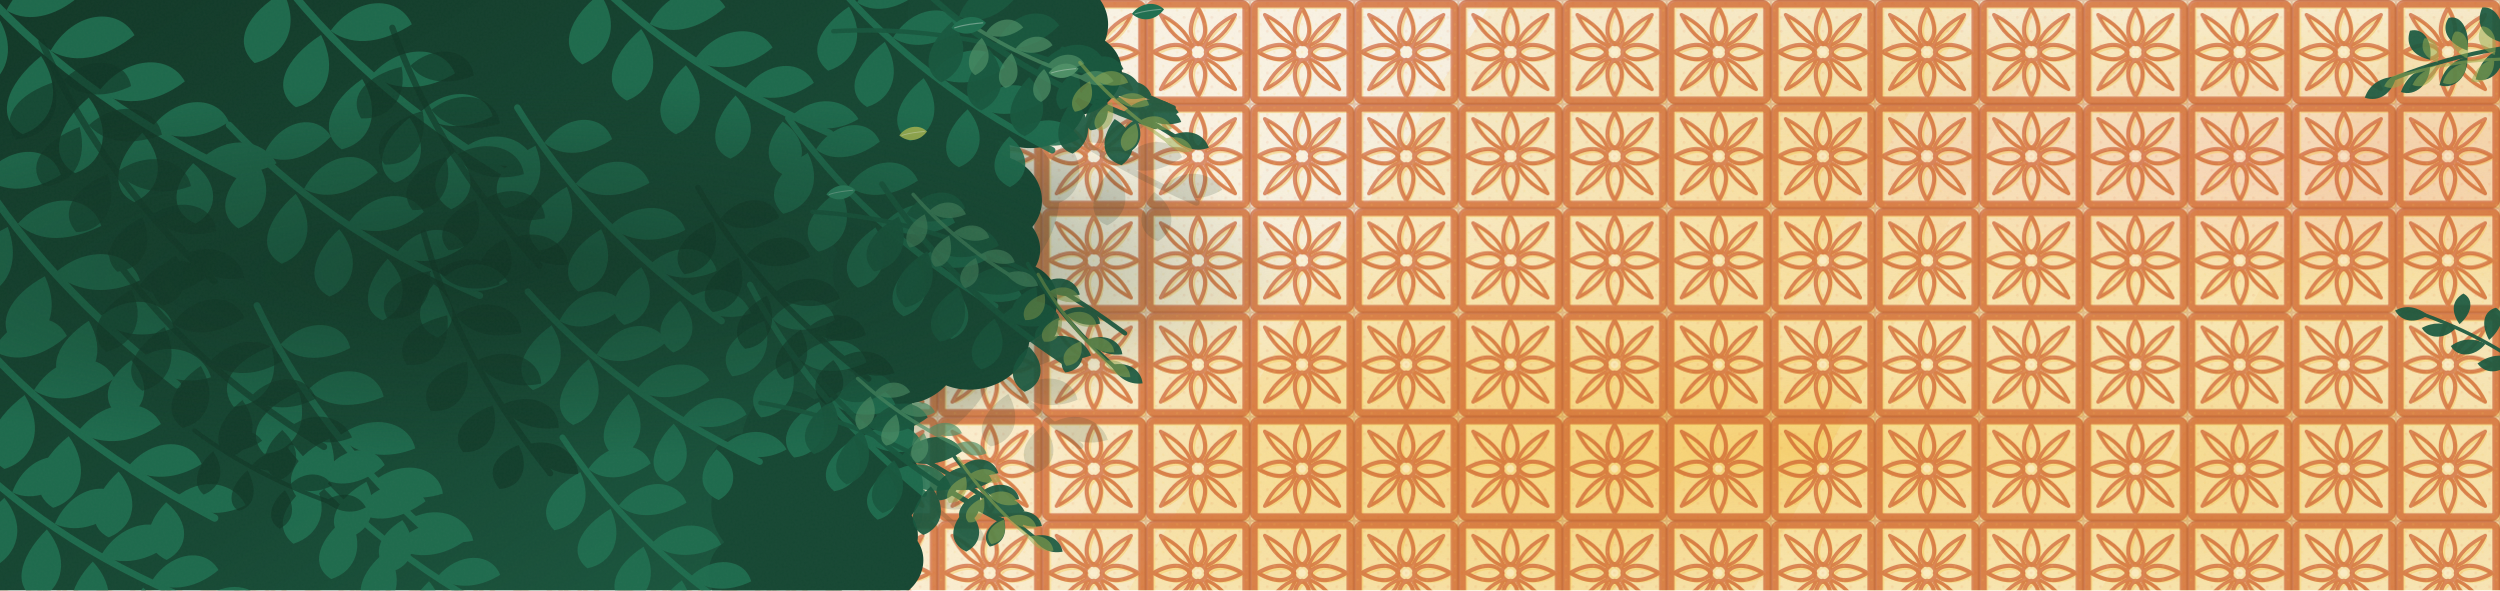
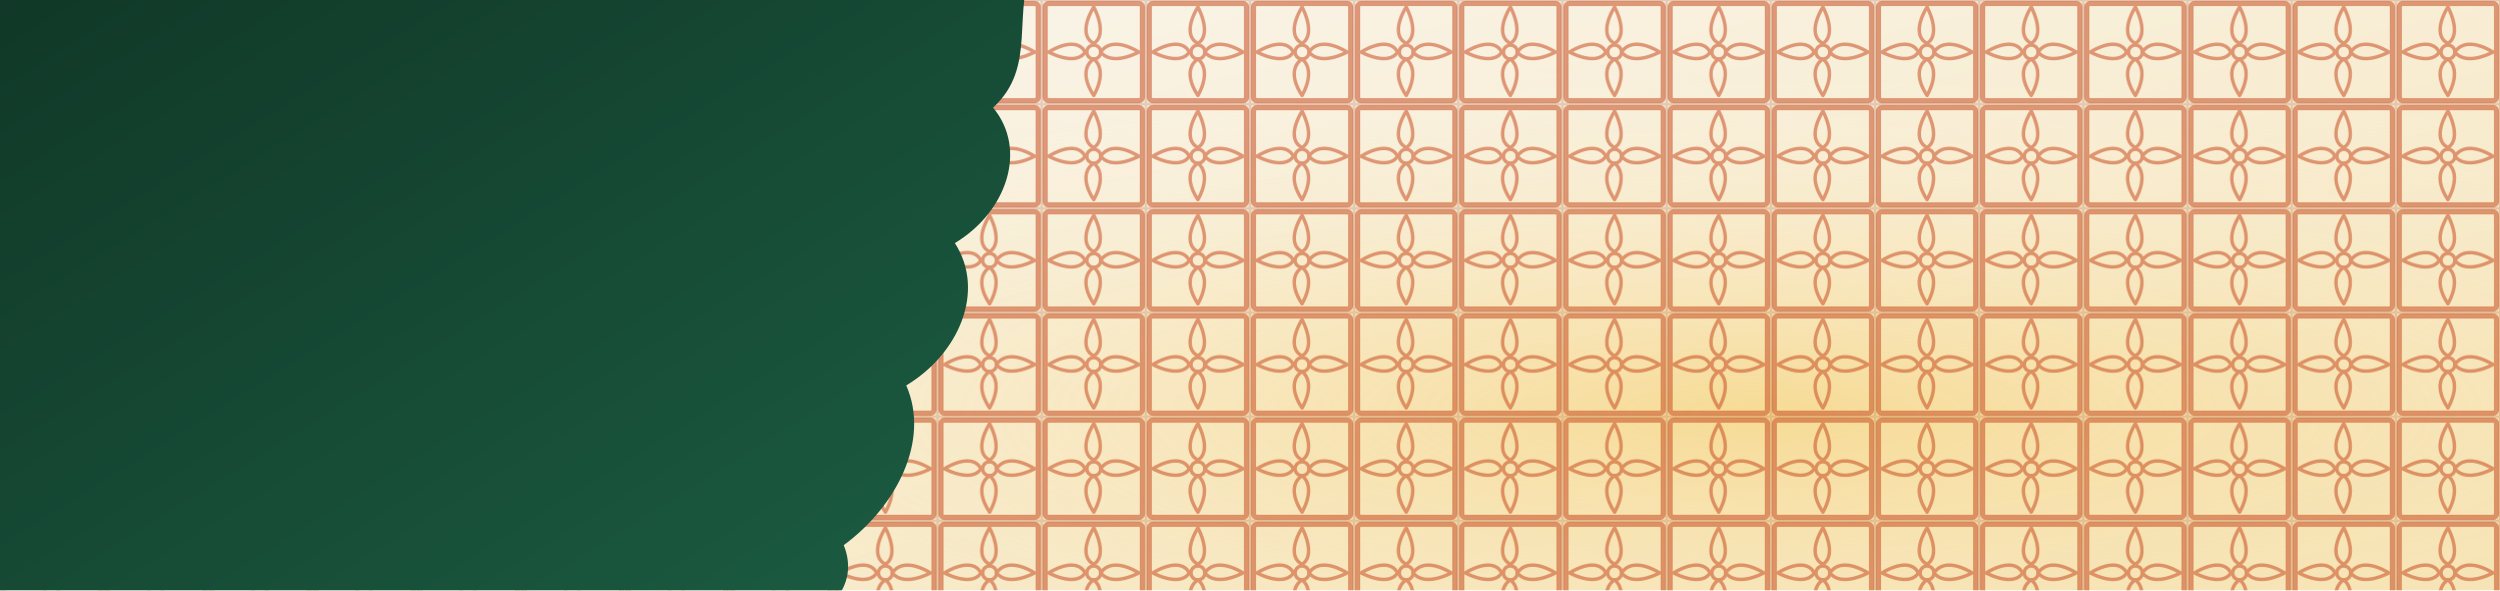
<svg xmlns="http://www.w3.org/2000/svg" viewBox="0 0 1440 340" preserveAspectRatio="xMinYMid slice" fill="none" aria-hidden="true" focusable="false" class="block h-full w-full">
  <defs>
    <linearGradient id="fc-paper-base" x1="0%" y1="0%" x2="100%" y2="100%">
      <stop offset="0%" stop-color="#FAF8F4" />
-       <stop offset="45%" stop-color="#F7F0DF" />
      <stop offset="100%" stop-color="#F6E3B4" />
    </linearGradient>
-     <radialGradient id="fc-golden-glow-main" cx="72%" cy="76%" r="58%">
-       <stop offset="0%" stop-color="#F7C957" stop-opacity="0.78" />
-       <stop offset="38%" stop-color="#F9D87C" stop-opacity="0.48" />
-       <stop offset="72%" stop-color="#FFF2CC" stop-opacity="0.22" />
-       <stop offset="100%" stop-color="#FAF8F4" stop-opacity="0" />
-     </radialGradient>
-     <radialGradient id="fc-golden-glow-warm" cx="90%" cy="28%" r="44%">
-       <stop offset="0%" stop-color="#F06A36" stop-opacity="0.24" />
-       <stop offset="45%" stop-color="#F7C957" stop-opacity="0.30" />
+     <radialGradient id="fc-golden-glow" cx="70%" cy="70%" r="60%">
+       <stop offset="0%" stop-color="#F7C957" stop-opacity="0.45" />
      <stop offset="100%" stop-color="#FAF8F4" stop-opacity="0" />
    </radialGradient>
    <linearGradient id="fc-canopy-depth" x1="0%" y1="0%" x2="100%" y2="100%">
      <stop offset="0%" stop-color="#103626" />
-       <stop offset="55%" stop-color="#154733" />
      <stop offset="100%" stop-color="#1C5E44" />
    </linearGradient>
-     <radialGradient id="fc-canopy-text-bed" cx="20%" cy="46%" r="32%">
-       <stop offset="0%" stop-color="#0E3021" stop-opacity="0.58" />
-       <stop offset="65%" stop-color="#133D2B" stop-opacity="0.30" />
-       <stop offset="100%" stop-color="#133D2B" stop-opacity="0" />
-     </radialGradient>
-     <pattern id="fc-riso-halftone" width="8" height="8" patternUnits="userSpaceOnUse">
-       <circle cx="2" cy="2" r="0.85" fill="#D95724" opacity="0.085" />
-       <circle cx="6" cy="6" r="0.7" fill="#F7C957" opacity="0.14" />
+     <pattern id="fc-cobogo-tile" width="60" height="60" patternUnits="userSpaceOnUse">
+       <g stroke="#C84E22" stroke-linecap="round" stroke-linejoin="round" opacity="0.55">
+         <rect x="2" y="2" width="56" height="56" rx="2" stroke-width="3" />
+         <path d="M30 4C24 14 24 22 30 25C35 22 35 14 30 4Z" stroke-width="2" />
+         <path d="M30 55C24 46 24 38 30 34C35 38 35 46 30 55Z" stroke-width="2" />
+         <path d="M4 30C14 24 22 24 25 30C22 35 14 35 4 30Z" stroke-width="2" />
+         <path d="M56 30C46 24 38 24 34 30C38 35 46 35 56 30Z" stroke-width="2" />
+         <circle cx="30" cy="30" r="4" stroke-width="2" />
+       </g>
+       <rect x="0.4" y="0.4" width="59.2" height="59.2" stroke="#9B3915" stroke-width="0.8" opacity="0.2" />
    </pattern>
-     <pattern id="fc-cobogo-tile" width="60" height="60" patternUnits="userSpaceOnUse">
-       <g transform="translate(1.1 0.9)" stroke="#F7C957" stroke-linecap="round" stroke-linejoin="round" opacity="0.44">
-         <rect x="2.2" y="2.2" width="55.6" height="55.6" rx="2.5" stroke-width="4.2" />
-         <path d="M30 5C25 14 25 22 30 25C35 22 35 14 30 5Z" stroke-width="2.1" />
-         <path d="M30 55C25 46 25 38 30 35C35 38 35 46 30 55Z" stroke-width="2.1" />
-         <path d="M5 30C14 25 22 25 25 30C22 35 14 35 5 30Z" stroke-width="2.1" />
-         <path d="M55 30C46 25 38 25 35 30C38 35 46 35 55 30Z" stroke-width="2.1" />
-         <path d="M9.5 9.5C18 13.5 23.5 19 26.2 26.2C19 23.5 13.5 18 9.5 9.5Z" stroke-width="1.9" />
-         <path d="M50.5 9.5C42 13.5 36.5 19 33.8 26.2C41 23.5 46.5 18 50.5 9.5Z" stroke-width="1.9" />
-         <path d="M9.5 50.5C18 46.5 23.5 41 26.2 33.8C19 36.5 13.5 42 9.5 50.5Z" stroke-width="1.9" />
-         <path d="M50.5 50.5C42 46.5 36.5 41 33.8 33.8C41 36.5 46.5 42 50.5 50.5Z" stroke-width="1.9" />
-       </g>
-       <g stroke="#C84E22" stroke-linecap="round" stroke-linejoin="round" opacity="0.62">
-         <rect x="2.2" y="2.2" width="55.6" height="55.6" rx="2.5" stroke-width="4.4" />
-         <path d="M30 4.5C24.5 14 24.5 22 30 25.5C35.5 22 35.5 14 30 4.5Z" stroke-width="2.4" />
-         <path d="M30 55.5C24.5 46 24.5 38 30 34.5C35.5 38 35.5 46 30 55.5Z" stroke-width="2.4" />
-         <path d="M4.5 30C14 24.5 22 24.5 25.5 30C22 35.5 14 35.5 4.5 30Z" stroke-width="2.4" />
-         <path d="M55.5 30C46 24.5 38 24.5 34.5 30C38 35.5 46 35.5 55.5 30Z" stroke-width="2.4" />
-         <path d="M8.5 8.5C17.8 13 23.5 18.8 26.5 26.5C18.8 23.5 13 17.8 8.5 8.5Z" stroke-width="2.1" />
-         <path d="M51.5 8.5C42.2 13 36.5 18.8 33.5 26.5C41.2 23.5 47 17.8 51.5 8.5Z" stroke-width="2.1" />
-         <path d="M8.5 51.5C17.8 47 23.5 41.2 26.5 33.5C18.8 36.5 13 42.2 8.5 51.5Z" stroke-width="2.1" />
-         <path d="M51.5 51.5C42.2 47 36.5 41.2 33.5 33.5C41.2 36.5 47 42.2 51.5 51.5Z" stroke-width="2.1" />
-         <circle cx="30" cy="30" r="5" stroke-width="2.6" />
-       </g>
-       <rect x="0.4" y="0.4" width="59.2" height="59.2" stroke="#9B3915" stroke-width="0.8" opacity="0.24" />
-       <circle cx="30" cy="30" r="2.2" fill="#FFF6DC" opacity="0.48" />
-     </pattern>
-     <g id="fc-leaf-sprig">
-       <path d="M0 0C22 14 48 25 84 31" stroke="currentColor" stroke-width="2" stroke-linecap="round" fill="none" />
-       <path d="M12 6C14 -5 24 -10 30 -4C26 3 19 8 12 6Z" fill="currentColor" />
-       <path d="M26 13C29 1 40 -3 46 3C41 10 34 15 26 13Z" fill="currentColor" />
-       <path d="M41 20C45 9 56 5 62 11C57 18 49 22 41 20Z" fill="currentColor" />
-       <path d="M57 25C61 15 71 12 76 18C71 24 64 27 57 25Z" fill="currentColor" />
-       <path d="M72 29C77 21 86 20 91 25C86 30 79 32 72 29Z" fill="currentColor" />
-       <path d="M10 8C3 17 2 26 10 29C17 24 18 15 10 8Z" fill="currentColor" />
-       <path d="M24 15C17 25 17 34 25 36C32 31 32 22 24 15Z" fill="currentColor" />
-       <path d="M39 22C33 31 33 40 41 42C48 37 47 28 39 22Z" fill="currentColor" />
-       <path d="M55 27C50 36 51 44 58 45C64 40 63 32 55 27Z" fill="currentColor" />
-       <path d="M70 31C66 39 68 45 75 46C80 41 78 34 70 31Z" fill="currentColor" />
-     </g>
-     <g id="fc-leaf-twig">
-       <path d="M0 0C16 6 34 10 56 11" stroke="currentColor" stroke-width="1.5" stroke-linecap="round" fill="none" />
-       <path d="M9 3C11 -4 18 -7 23 -3C19 2 14 4 9 3Z" fill="currentColor" />
-       <path d="M22 6C25 -1 32 -3 36 1C32 6 27 7 22 6Z" fill="currentColor" />
-       <path d="M36 9C39 3 46 1 50 5C46 9 41 10 36 9Z" fill="currentColor" />
-       <path d="M49 11C53 6 59 5 63 9C59 13 54 13 49 11Z" fill="currentColor" />
-       <path d="M8 5C4 11 4 18 9 20C14 16 14 10 8 5Z" fill="currentColor" />
-       <path d="M21 8C17 14 17 21 22 22C27 19 26 13 21 8Z" fill="currentColor" />
-       <path d="M35 11C31 17 32 23 37 24C41 20 40 15 35 11Z" fill="currentColor" />
-     </g>
-     <g id="fc-foliage-cluster">
-       <path d="M0 32C-4 14 8 0 26 4C36 -8 58 -6 66 10C82 8 96 22 90 38C104 48 98 68 80 72C74 88 52 92 38 82C22 92 2 84 -2 66C-14 56 -12 38 0 32Z" fill="currentColor" />
-     </g>
-     <g id="fc-falling-leaf">
-       <path d="M0 0C5 -7 15 -9 21 -3C16 4 7 6 0 0Z" fill="currentColor" />
-       <path d="M2 0C8 -2 14 -2.5 19 -3" stroke="#FAF8F4" stroke-width="0.7" stroke-linecap="round" opacity="0.35" />
-     </g>
-     <filter id="fc-riso-grain" x="0%" y="0%" width="100%" height="100%">
-       <feTurbulence type="fractalNoise" baseFrequency="0.78" numOctaves="3" seed="7" stitchTiles="stitch" result="noise" />
-       <feColorMatrix type="matrix" values="           0.35 0 0 0 0.22           0 0.30 0 0 0.16           0 0 0.24 0 0.10           0 0 0 0.22 0" in="noise" />
-     </filter>
  </defs>
  <rect width="1440" height="340" fill="url(#fc-paper-base)" />
-   <rect width="1440" height="340" fill="url(#fc-golden-glow-main)" />
-   <rect width="1440" height="340" fill="url(#fc-golden-glow-warm)" />
-   <g opacity="0.28">
-     <polygon points="560,0 780,0 600,340 380,340" fill="#FFF6DC" />
-     <polygon points="860,0 1140,0 930,340 650,340" fill="#F7C957" opacity="0.58" />
-     <polygon points="1190,0 1390,0 1210,340 1010,340" fill="#FFF6DC" opacity="0.72" />
-   </g>
+   <rect width="1440" height="340" fill="url(#fc-golden-glow)" />
  <rect width="1440" height="340" fill="url(#fc-cobogo-tile)" />
-   <rect width="1440" height="340" fill="url(#fc-riso-halftone)" />
-   <g transform="translate(16 12)" color="#103626" opacity="0.16">
-     <path d="M-20 -20H618C598 18 614 48 584 74C608 102 586 144 554 160C572 194 548 232 512 246C528 282 504 322 470 356H-20Z" fill="currentColor" />
-     <use href="#fc-leaf-sprig" transform="translate(540 14) rotate(14) scale(1.8)" />
-     <use href="#fc-leaf-sprig" transform="translate(502 128) rotate(28) scale(1.75)" />
-     <use href="#fc-leaf-twig" transform="translate(476 226) rotate(36) scale(1.65)" />
-   </g>
  <path d="M-24 -24H596C582 8 598 38 572 62C592 86 580 122 550 140C568 168 552 204 522 222C536 254 516 292 486 314C494 334 482 350 462 360H-24Z" fill="url(#fc-canopy-depth)" />
-   <g color="#154733">
-     <use href="#fc-foliage-cluster" transform="translate(524 -24) scale(1.25)" />
-     <use href="#fc-foliage-cluster" transform="translate(506 54) rotate(18) scale(1.2)" />
-     <use href="#fc-foliage-cluster" transform="translate(474 134) rotate(-14) scale(1.25)" />
-     <use href="#fc-foliage-cluster" transform="translate(442 214) rotate(22) scale(1.2)" />
-     <use href="#fc-foliage-cluster" transform="translate(412 276) rotate(-8) scale(1.15)" />
-   </g>
-   <g color="#1F6F50" opacity="0.88">
-     <use href="#fc-leaf-sprig" transform="translate(-18 -14) rotate(16) scale(2.2)" />
-     <use href="#fc-leaf-sprig" transform="translate(150 -28) rotate(22) scale(2.1)" />
-     <use href="#fc-leaf-sprig" transform="translate(330 -24) rotate(14) scale(2.0)" />
-     <use href="#fc-leaf-sprig" transform="translate(476 -16) rotate(18) scale(1.85)" />
-     <use href="#fc-leaf-sprig" transform="translate(-26 78) rotate(28) scale(2.15)" />
-     <use href="#fc-leaf-sprig" transform="translate(132 72) rotate(14) scale(1.95)" />
-     <use href="#fc-leaf-sprig" transform="translate(298 62) rotate(26) scale(1.9)" />
-     <use href="#fc-leaf-sprig" transform="translate(454 68) rotate(22) scale(1.8)" />
-     <use href="#fc-leaf-sprig" transform="translate(-24 182) rotate(18) scale(2.1)" />
-     <use href="#fc-leaf-sprig" transform="translate(148 176) rotate(32) scale(1.95)" />
-     <use href="#fc-leaf-sprig" transform="translate(304 168) rotate(16) scale(1.85)" />
-     <use href="#fc-leaf-sprig" transform="translate(432 164) rotate(30) scale(1.75)" />
-     <use href="#fc-leaf-sprig" transform="translate(-14 268) rotate(10) scale(1.95)" />
-     <use href="#fc-leaf-sprig" transform="translate(168 258) rotate(18) scale(1.8)" />
-     <use href="#fc-leaf-sprig" transform="translate(324 252) rotate(24) scale(1.75)" />
-   </g>
-   <g color="#17573E" opacity="0.92">
-     <g class="svg-footer-breeze-a" style="animation-delay: -1.4s">
-       <path d="M480 18C554 14 612 34 676 62" stroke="currentColor" stroke-width="2.6" stroke-linecap="round" />
-       <use href="#fc-leaf-sprig" transform="translate(534 -4) rotate(10) scale(1.7)" />
-       <use href="#fc-leaf-twig" transform="translate(612 28) rotate(26) scale(1.6)" />
-     </g>
-     <g class="svg-footer-breeze-b" style="animation-delay: -4.2s">
-       <path d="M468 122C536 126 594 152 648 192" stroke="currentColor" stroke-width="2.6" stroke-linecap="round" />
-       <use href="#fc-leaf-sprig" transform="translate(508 106) rotate(24) scale(1.65)" />
-       <use href="#fc-leaf-twig" transform="translate(592 152) rotate(38) scale(1.5)" />
-     </g>
-     <g class="svg-footer-breeze-a" style="animation-delay: -6.8s">
-       <path d="M438 232C498 242 544 268 588 302" stroke="currentColor" stroke-width="2.6" stroke-linecap="round" />
-       <use href="#fc-leaf-sprig" transform="translate(468 214) rotate(18) scale(1.55)" />
-       <use href="#fc-leaf-twig" transform="translate(546 258) rotate(34) scale(1.4)" />
-     </g>
-     <g class="svg-footer-breeze-right" style="animation-delay: -2.6s">
-       <use href="#fc-leaf-twig" transform="translate(1456 26) rotate(154) scale(1.55)" />
-     </g>
-     <g class="svg-footer-breeze-right" style="animation-delay: -7.1s">
-       <use href="#fc-leaf-twig" transform="translate(1458 214) rotate(196) scale(1.35)" />
-     </g>
-   </g>
-   <g color="#0F3525" opacity="0.62">
-     <g class="svg-footer-breeze-b" style="animation-delay: -2.1s">
-       <use href="#fc-leaf-sprig" transform="translate(24 24) rotate(34) scale(1.9)" />
-       <use href="#fc-leaf-sprig" transform="translate(226 16) rotate(38) scale(1.8)" />
-     </g>
-     <g class="svg-footer-breeze-a" style="animation-delay: -5.5s">
-       <use href="#fc-leaf-sprig" transform="translate(64 146) rotate(22) scale(1.85)" />
-       <use href="#fc-leaf-sprig" transform="translate(244 134) rotate(42) scale(1.75)" />
-       <use href="#fc-leaf-sprig" transform="translate(402 108) rotate(28) scale(1.65)" />
-     </g>
-     <use href="#fc-leaf-twig" transform="translate(112 248) rotate(16) scale(1.7)" />
-   </g>
-   <g color="#4D8F66" opacity="0.68">
-     <g class="svg-footer-breeze-a" style="animation-delay: -1.4s">
-       <use href="#fc-leaf-twig" transform="translate(556 12) rotate(14) scale(1.45)" />
-     </g>
-     <g class="svg-footer-breeze-b" style="animation-delay: -4.2s">
-       <use href="#fc-leaf-twig" transform="translate(526 112) rotate(28) scale(1.4)" />
-     </g>
-     <g class="svg-footer-breeze-a" style="animation-delay: -6.8s">
-       <use href="#fc-leaf-twig" transform="translate(494 218) rotate(22) scale(1.35)" />
-     </g>
-   </g>
-   <g color="#97AC4F" opacity="0.52">
-     <g class="svg-footer-breeze-a" style="animation-delay: -1.4s">
-       <use href="#fc-leaf-twig" transform="translate(622 36) rotate(30) scale(1.3)" />
-     </g>
-     <g class="svg-footer-breeze-b" style="animation-delay: -4.2s">
-       <use href="#fc-leaf-twig" transform="translate(598 158) rotate(40) scale(1.25)" />
-     </g>
-     <g class="svg-footer-breeze-a" style="animation-delay: -6.8s">
-       <use href="#fc-leaf-twig" transform="translate(552 264) rotate(36) scale(1.2)" />
-     </g>
-     <g class="svg-footer-breeze-right" style="animation-delay: -2.6s">
-       <use href="#fc-leaf-twig" transform="translate(1448 34) rotate(160) scale(1.2)" />
-     </g>
-   </g>
-   <g aria-hidden="true">
-     <g transform="translate(548 16)" color="#1F6F50">
-       <g class="svg-footer-leaf-fall-a" style="animation-delay: -2.2s">
-         <use href="#fc-falling-leaf" transform="scale(0.95)" />
-       </g>
-     </g>
-     <g transform="translate(604 42)" color="#4D8F66">
-       <g class="svg-footer-leaf-fall-b" style="animation-delay: -6.8s">
-         <use href="#fc-falling-leaf" transform="scale(0.82)" />
-       </g>
-     </g>
-     <g transform="translate(518 78)" color="#97AC4F">
-       <g class="svg-footer-leaf-fall-a" style="animation-delay: -9.6s">
-         <use href="#fc-falling-leaf" transform="scale(0.76)" />
-       </g>
-     </g>
-     <g transform="translate(652 8)" color="#1F6F50">
-       <g class="svg-footer-leaf-fall-b" style="animation-delay: -12.4s">
-         <use href="#fc-falling-leaf" transform="scale(0.88)" />
-       </g>
-     </g>
-     <g transform="translate(476 112)" color="#2E8B67">
-       <g class="svg-footer-leaf-fall-a" style="animation-delay: -4.9s">
-         <use href="#fc-falling-leaf" transform="scale(0.8)" />
-       </g>
-     </g>
-     <g transform="translate(578 -6)" color="#8CA048">
-       <g class="svg-footer-leaf-fall-b" style="animation-delay: -0.9s">
-         <use href="#fc-falling-leaf" transform="scale(0.72)" />
-       </g>
-     </g>
-   </g>
-   <rect width="1440" height="340" fill="url(#fc-canopy-text-bed)" />
-   <rect width="1440" height="340" filter="url(#fc-riso-grain)" opacity="0.20" />
</svg>
